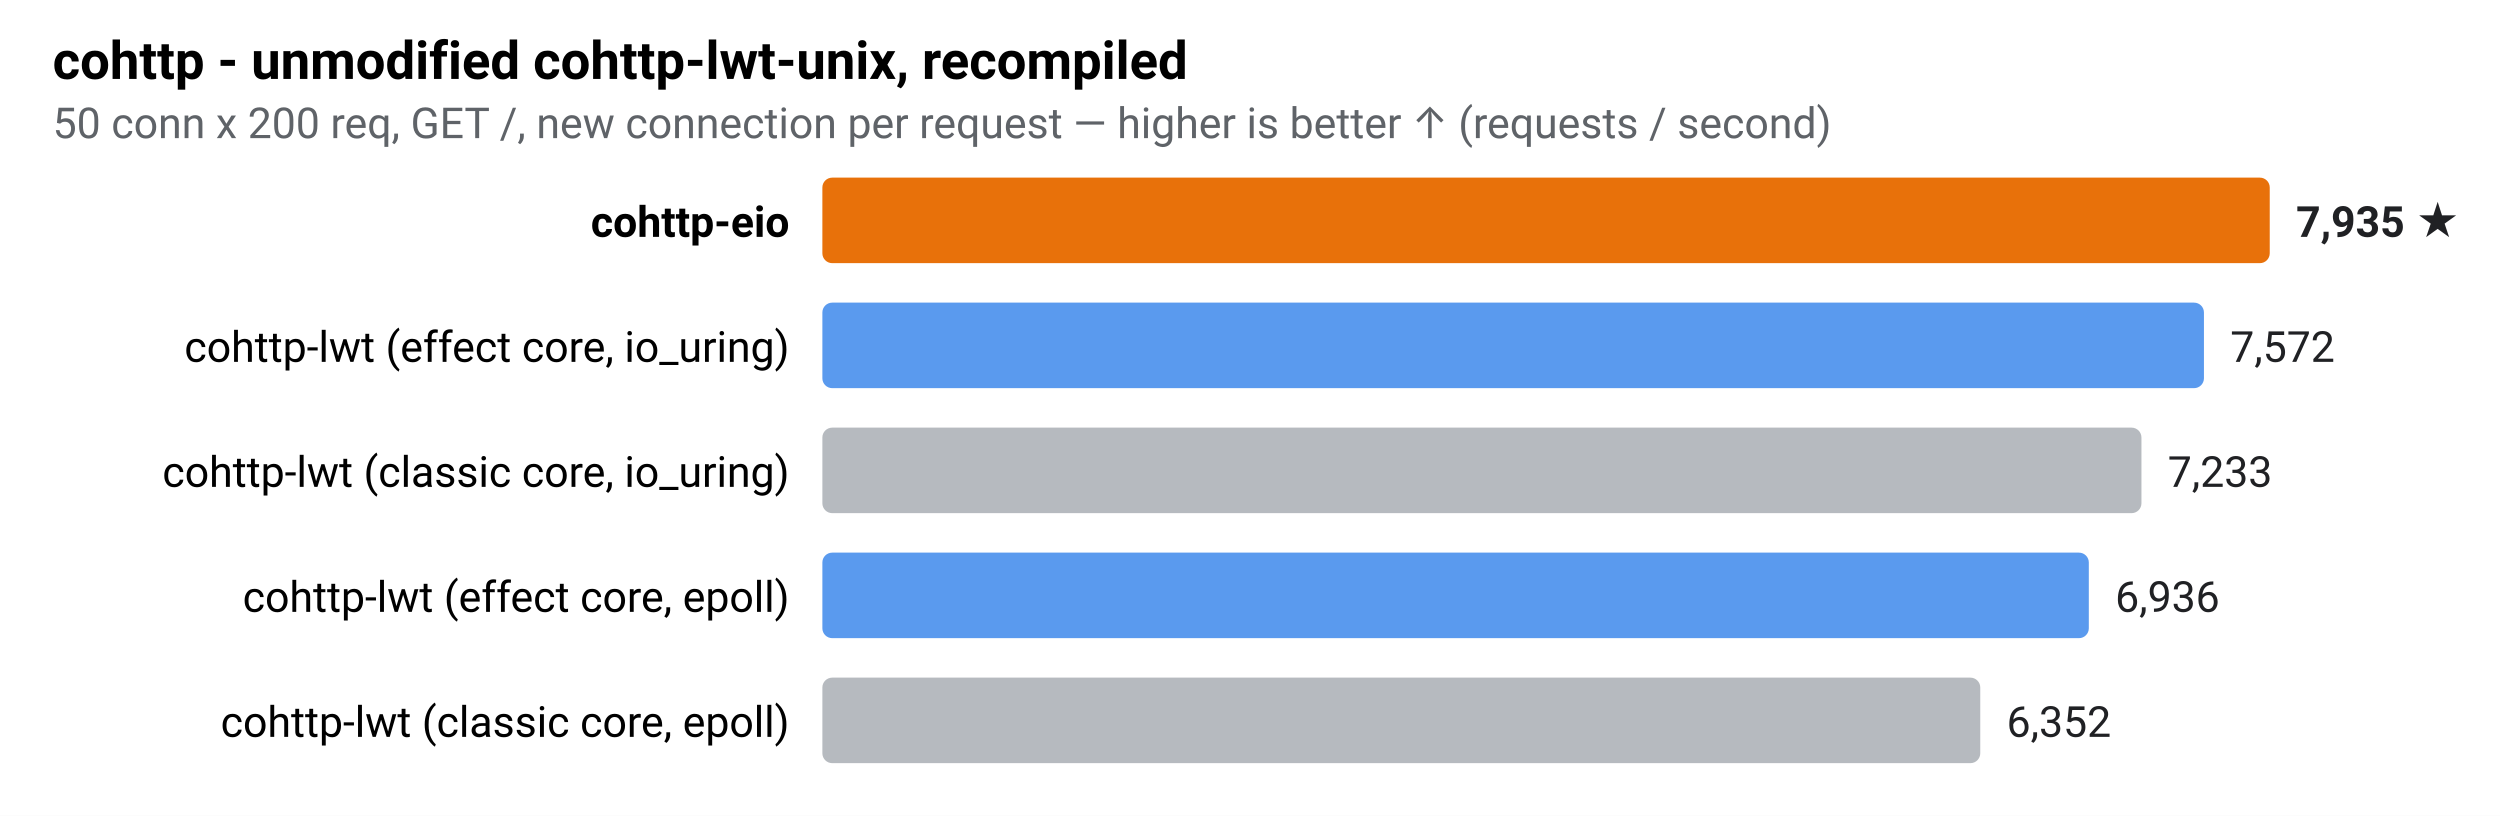
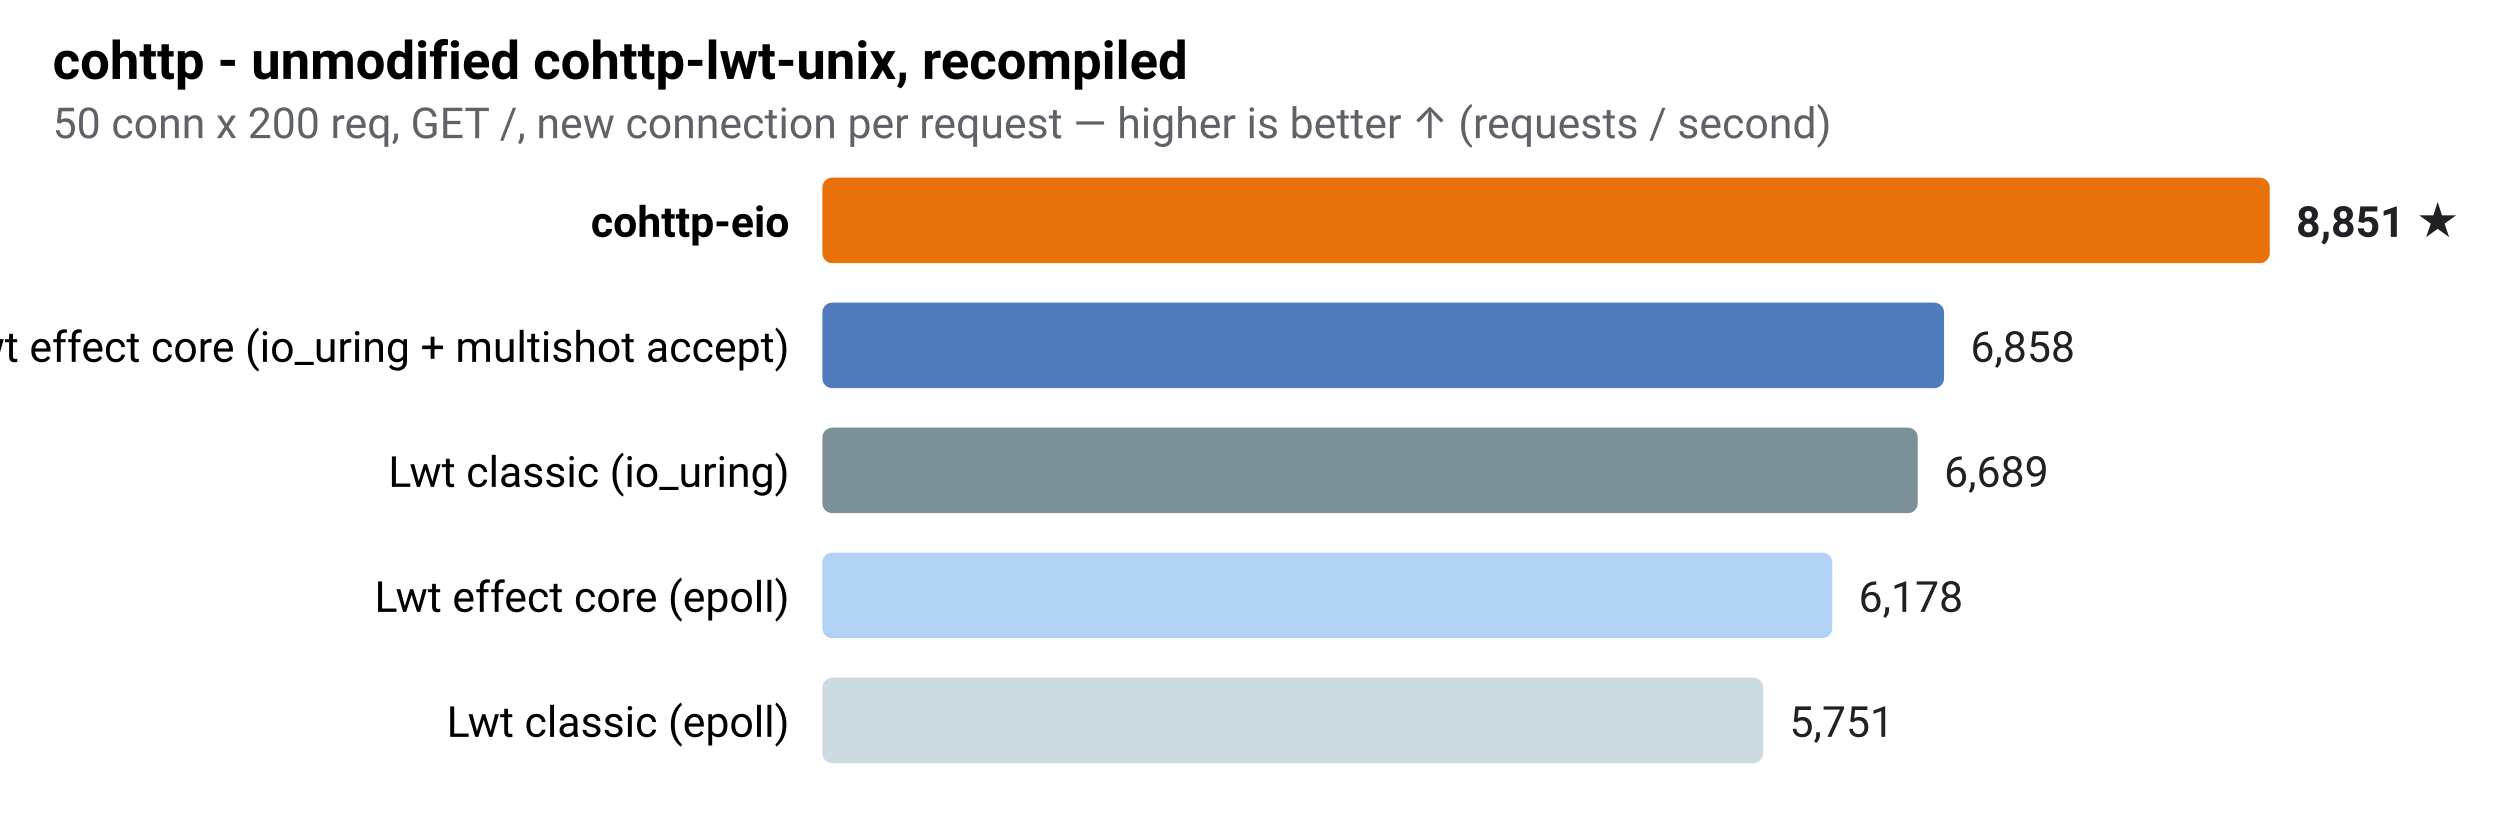
<svg xmlns="http://www.w3.org/2000/svg" width="760" height="248" font-family="-apple-system,Segoe UI,Roboto,sans-serif" font-size="13">
  <rect width="760" height="248" fill="white" />
  <text x="16" y="24" font-size="16" font-weight="700">cohttp - unmodified cohttp-lwt-unix, recompiled</text>
  <text x="16" y="42" fill="#5f6368">50 conn x 200 req, GET /, new connection per request — higher is better ↑ (requests / second)</text>
  <text x="240" y="72" text-anchor="end" font-weight="700">cohttp-eio</text>
  <rect x="250" y="54" width="440" height="26" rx="3" fill="#e8710a" />
-   <text x="698" y="72" fill="#202124" font-weight="700">7,935 ★</text>
-   <text x="240" y="110" text-anchor="end">cohttp-lwt (effect core, io_uring)</text>
-   <rect x="250" y="92" width="420" height="26" rx="3" fill="#1a73e8" opacity="0.72" />
-   <text x="678" y="110" fill="#202124">7,572</text>
-   <text x="240" y="148" text-anchor="end">cohttp-lwt (classic core, io_uring)</text>
-   <rect x="250" y="130" width="401" height="26" rx="3" fill="#9aa0a6" opacity="0.72" />
-   <text x="659" y="148" fill="#202124">7,233</text>
-   <text x="240" y="186" text-anchor="end">cohttp-lwt (effect core, epoll)</text>
-   <rect x="250" y="168" width="385" height="26" rx="3" fill="#1a73e8" opacity="0.72" />
-   <text x="643" y="186" fill="#202124">6,936</text>
-   <text x="240" y="224" text-anchor="end">cohttp-lwt (classic core, epoll)</text>
-   <rect x="250" y="206" width="352" height="26" rx="3" fill="#9aa0a6" opacity="0.72" />
-   <text x="610" y="224" fill="#202124">6,352</text>
+   <text x="698" y="72" fill="#202124" font-weight="700">8,851 ★</text>
+   <text x="240" y="110" text-anchor="end">Lwt effect core (io_uring + multishot accept)</text>
+   <rect x="250" y="92" width="341" height="26" rx="3" fill="#0b47a1" opacity="0.72" />
+   <text x="599" y="110" fill="#202124">6,858</text>
+   <text x="240" y="148" text-anchor="end">Lwt classic (io_uring)</text>
+   <rect x="250" y="130" width="333" height="26" rx="3" fill="#4a6572" opacity="0.72" />
+   <text x="591" y="148" fill="#202124">6,689</text>
+   <text x="240" y="186" text-anchor="end">Lwt effect core (epoll)</text>
+   <rect x="250" y="168" width="307" height="26" rx="3" fill="#93c0ee" opacity="0.72" />
+   <text x="565" y="186" fill="#202124">6,178</text>
+   <text x="240" y="224" text-anchor="end">Lwt classic (epoll)</text>
+   <rect x="250" y="206" width="286" height="26" rx="3" fill="#b9cdd6" opacity="0.72" />
+   <text x="544" y="224" fill="#202124">5,751</text>
</svg>
